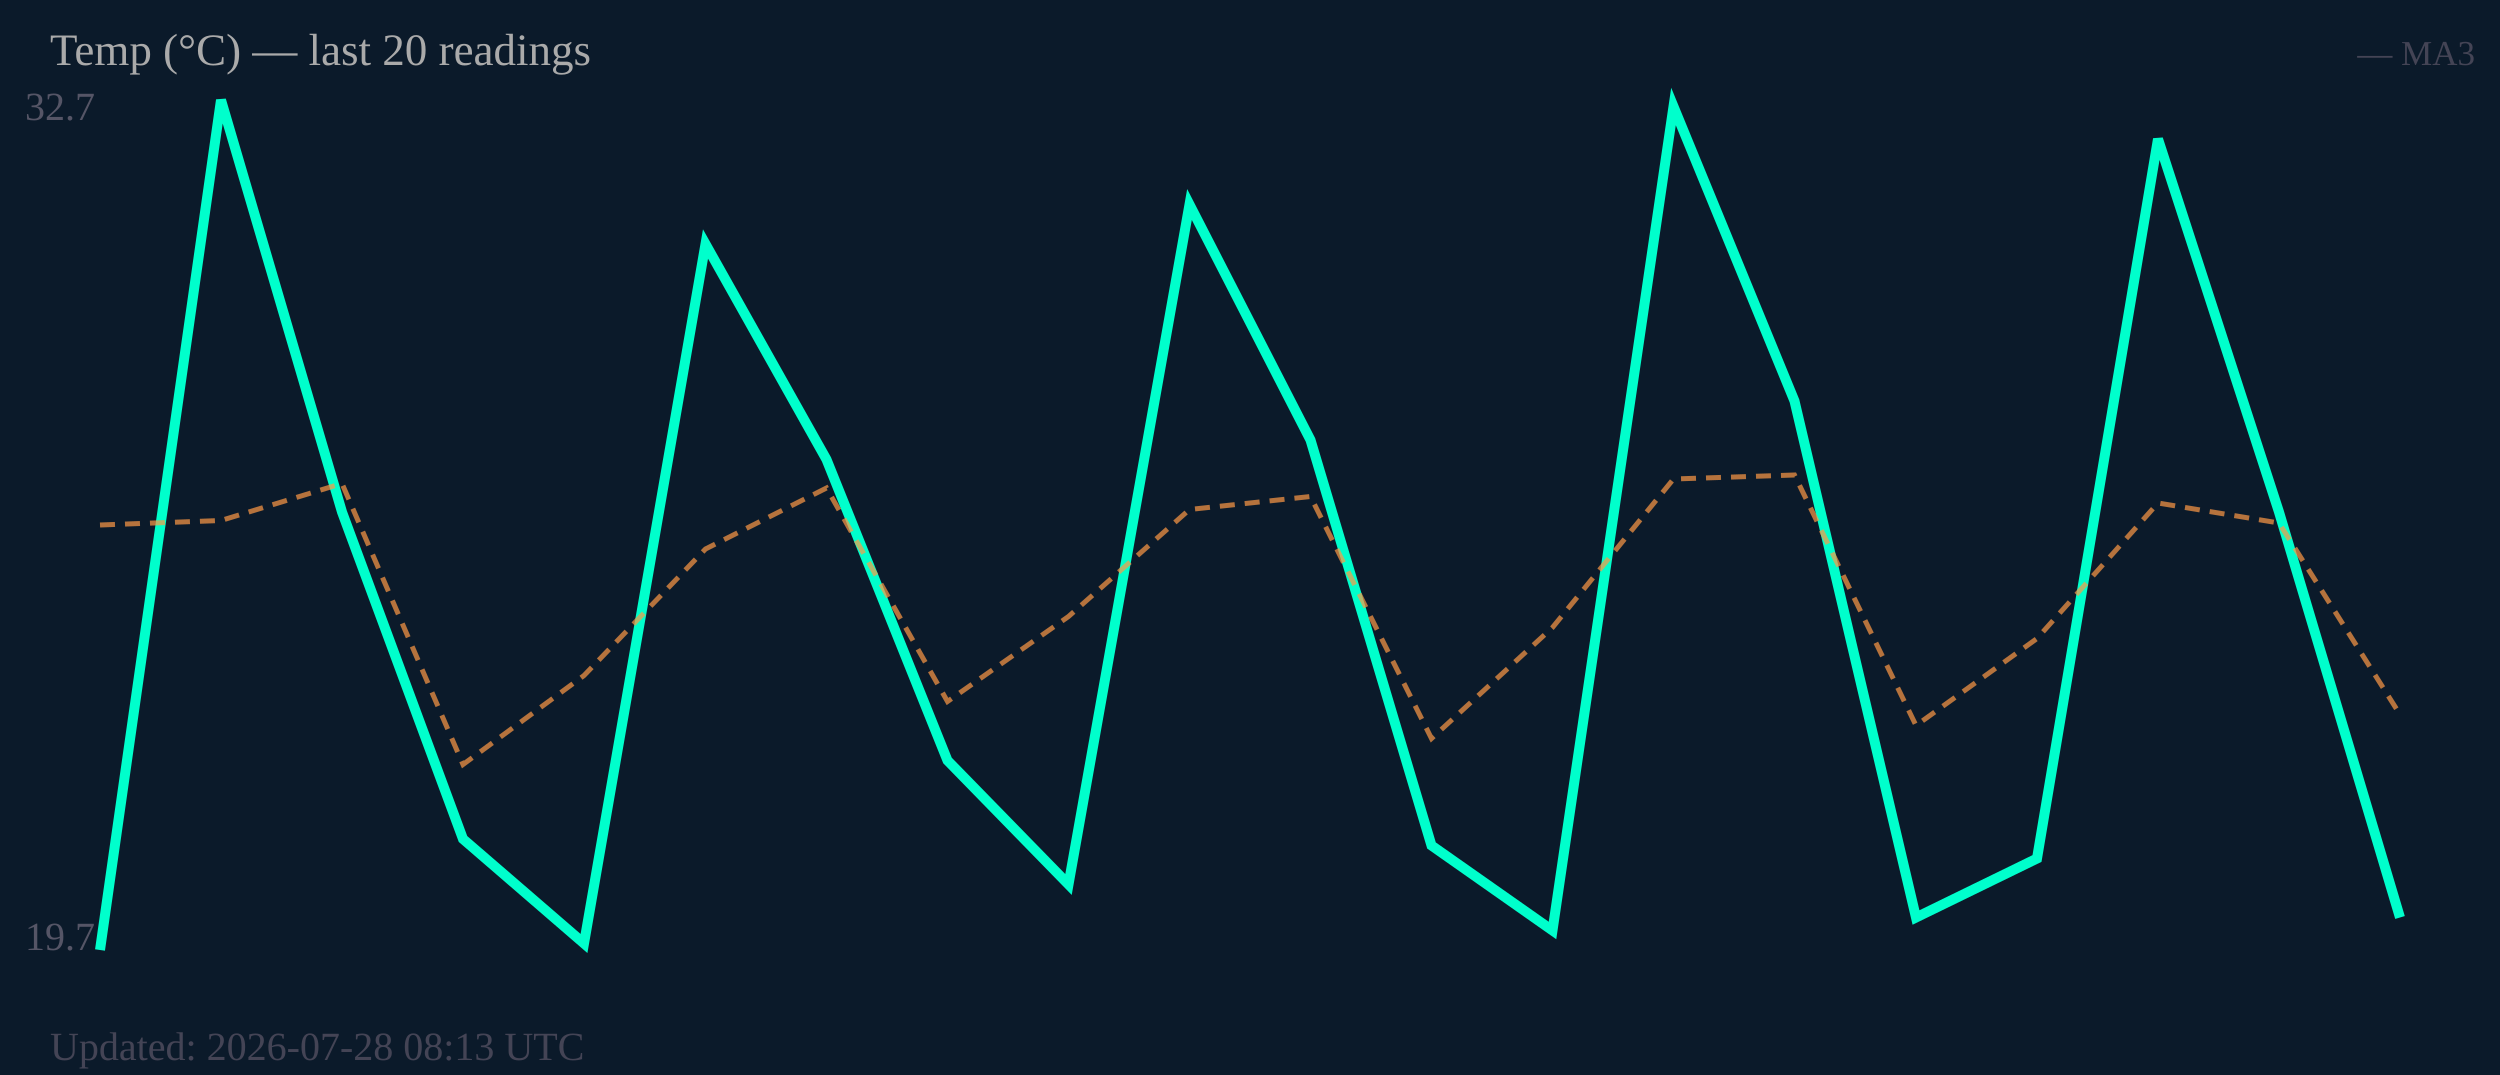
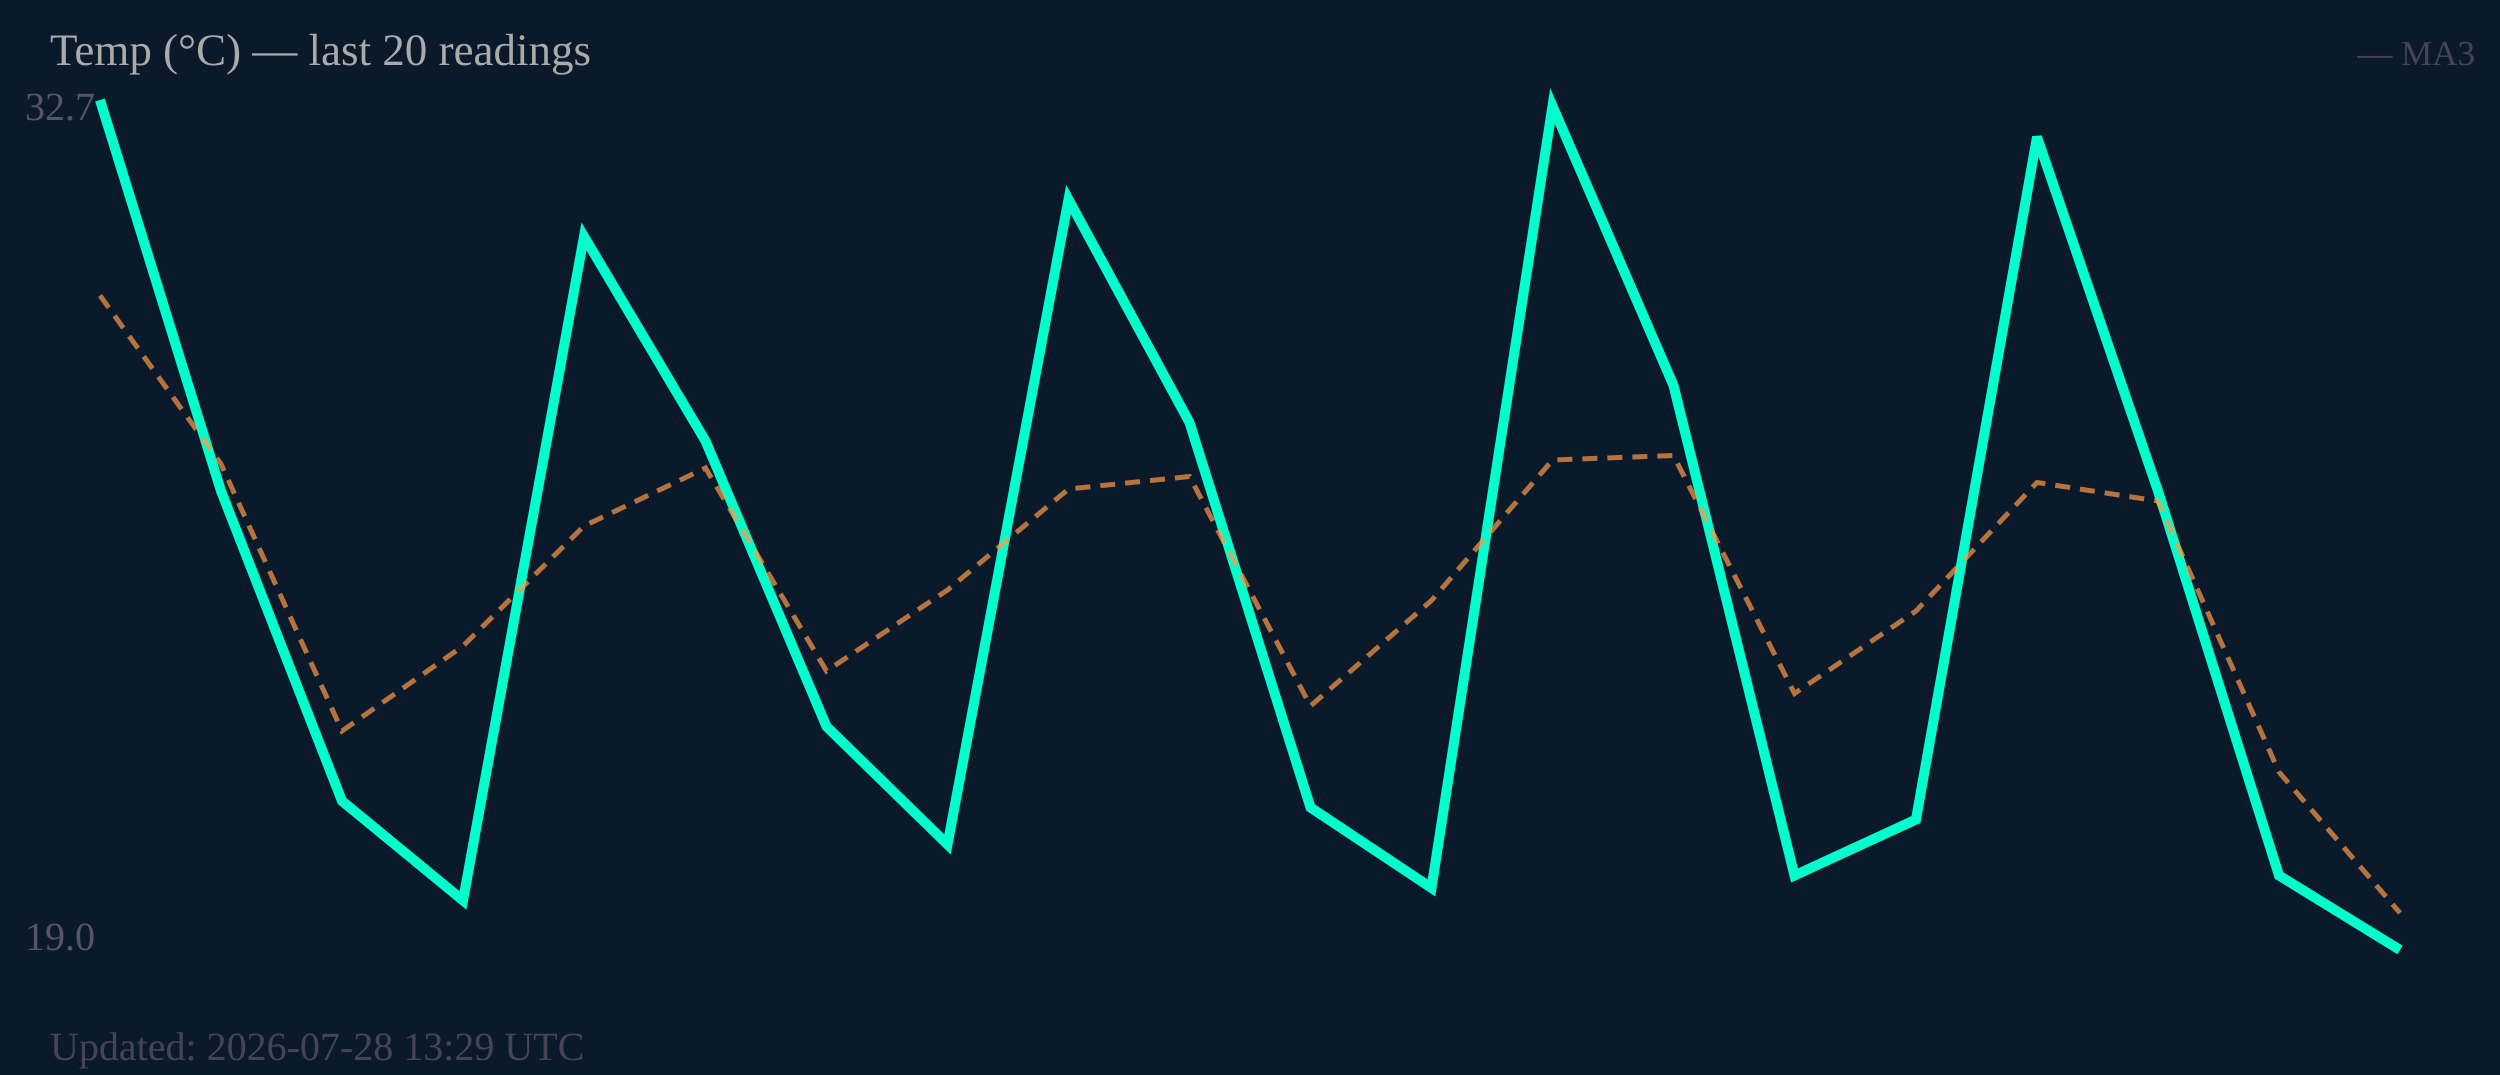
<svg xmlns="http://www.w3.org/2000/svg" width="500" height="215" viewBox="0 0 500 215">
  <rect width="500" height="215" fill="#0b1a2a" />
  <text x="5" y="24" font-size="8" fill="#556">32.7</text>
-   <text x="5" y="190" font-size="8" fill="#556">19.7</text>
-   <polyline fill="none" stroke="#00ffcc" stroke-width="2" points="20.0,190.0 44.2,20.0 68.4,102.4 92.6,167.8 116.8,188.7 141.1,48.8 165.3,91.9 189.5,152.1 213.7,176.9 237.9,40.9 262.1,88.0 286.3,169.1 310.5,186.1 334.7,21.3 358.9,80.2 383.2,183.5 407.4,171.7 431.6,27.8 455.8,102.4 480.0,183.5" />
-   <polyline fill="none" stroke="#ff9944" stroke-width="1" stroke-dasharray="3,2" opacity="0.7" points="20.0,105.0 44.2,104.1 68.4,96.7 92.6,152.9 116.8,135.1 141.1,109.8 165.3,97.6 189.5,140.3 213.7,123.3 237.9,101.9 262.1,99.3 286.3,147.7 310.5,125.5 334.7,95.8 358.9,95.0 383.2,145.1 407.4,127.7 431.6,100.6 455.8,104.6 480.0,142.9" />
+   <text x="5" y="190" font-size="8" fill="#556">19.0</text>
+   <polyline fill="none" stroke="#00ffcc" stroke-width="2" points="20.0,20.0 44.2,98.2 68.4,160.2 92.6,180.1 116.8,47.3 141.1,88.2 165.3,145.3 189.5,168.9 213.7,39.9 237.9,84.5 262.1,161.5 286.3,177.6 310.5,21.2 334.7,77.1 358.9,175.1 383.2,163.9 407.4,27.4 431.6,98.2 455.8,175.1 480.0,190.0" />
+   <polyline fill="none" stroke="#ff9944" stroke-width="1" stroke-dasharray="3,2" opacity="0.7" points="20.0,59.1 44.2,92.8 68.4,146.2 92.6,129.2 116.8,105.2 141.1,93.6 165.3,134.2 189.5,118.0 213.7,97.8 237.9,95.3 262.1,141.2 286.3,120.1 310.5,92.0 334.7,91.1 358.9,138.7 383.2,122.2 407.4,96.5 431.6,100.2 455.8,154.4 480.0,182.6" />
  <text x="10" y="13" font-size="9" fill="#aaa">Temp (°C) — last 20 readings</text>
  <text x="495" y="13" font-size="7" fill="#445" text-anchor="end">— MA3</text>
-   <text x="10" y="212" font-size="8" fill="#445">Updated: 2026-07-28 08:13 UTC</text>
+   <text x="10" y="212" font-size="8" fill="#445">Updated: 2026-07-28 13:29 UTC</text>
</svg>
